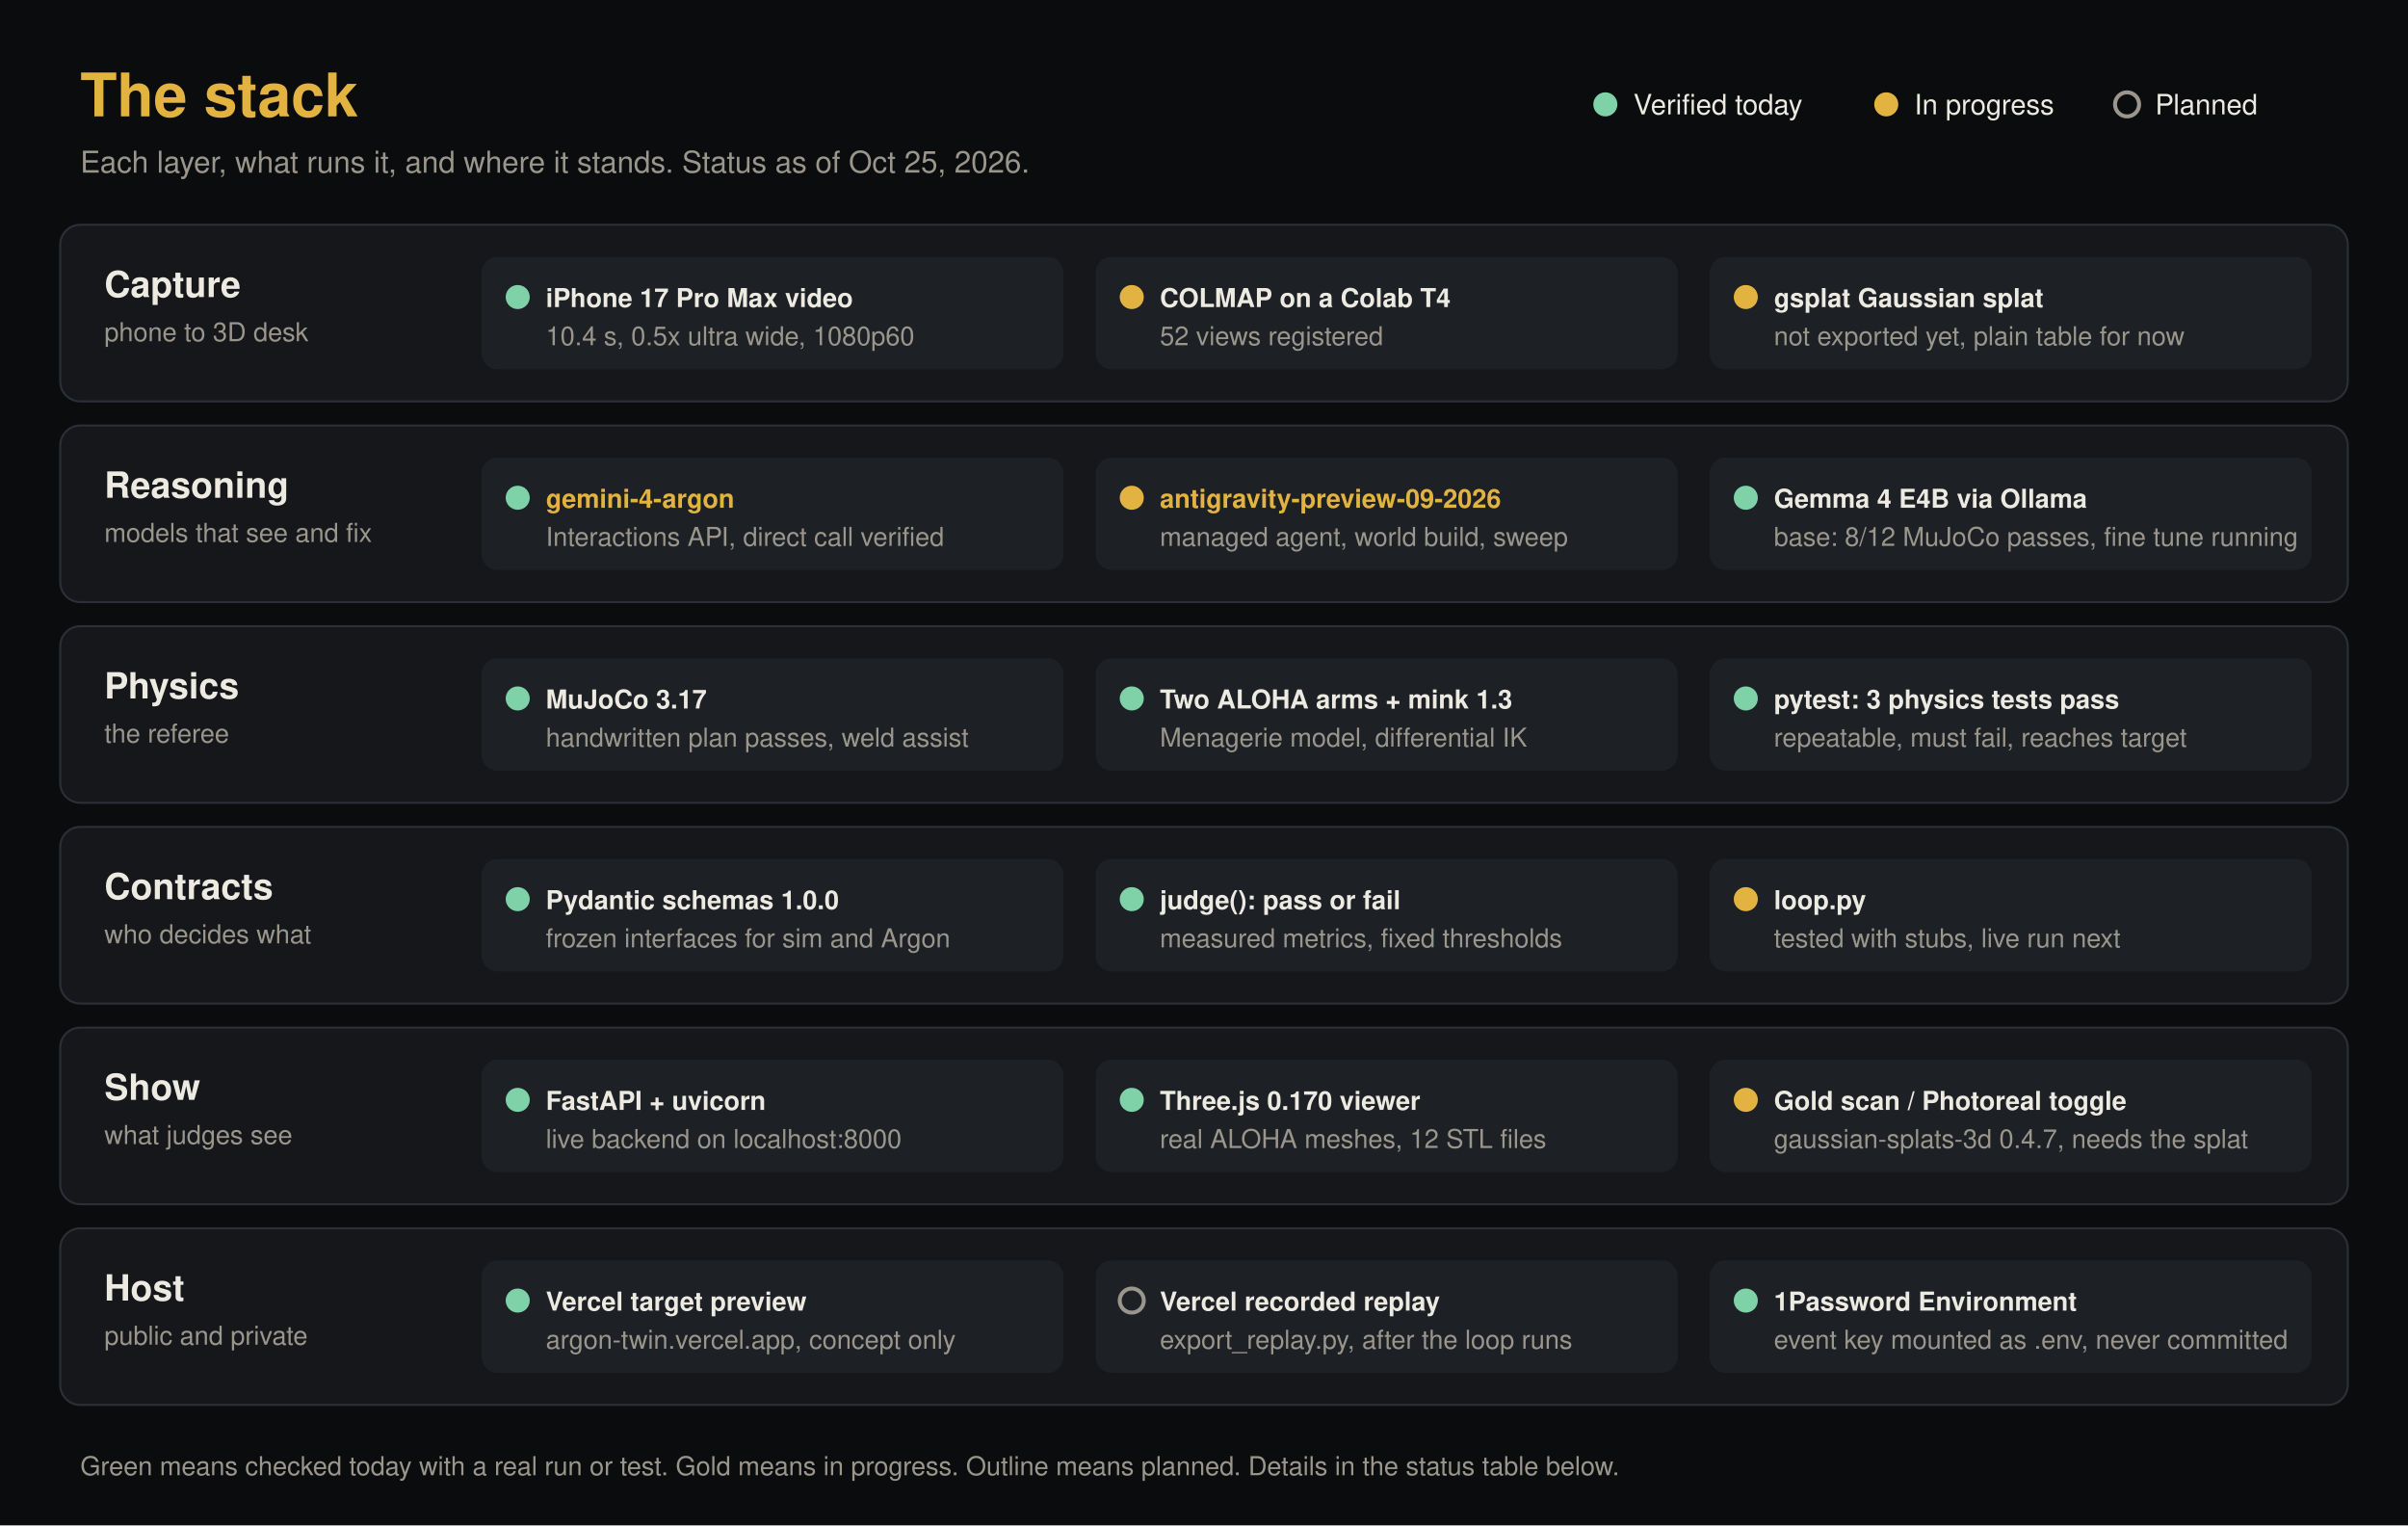
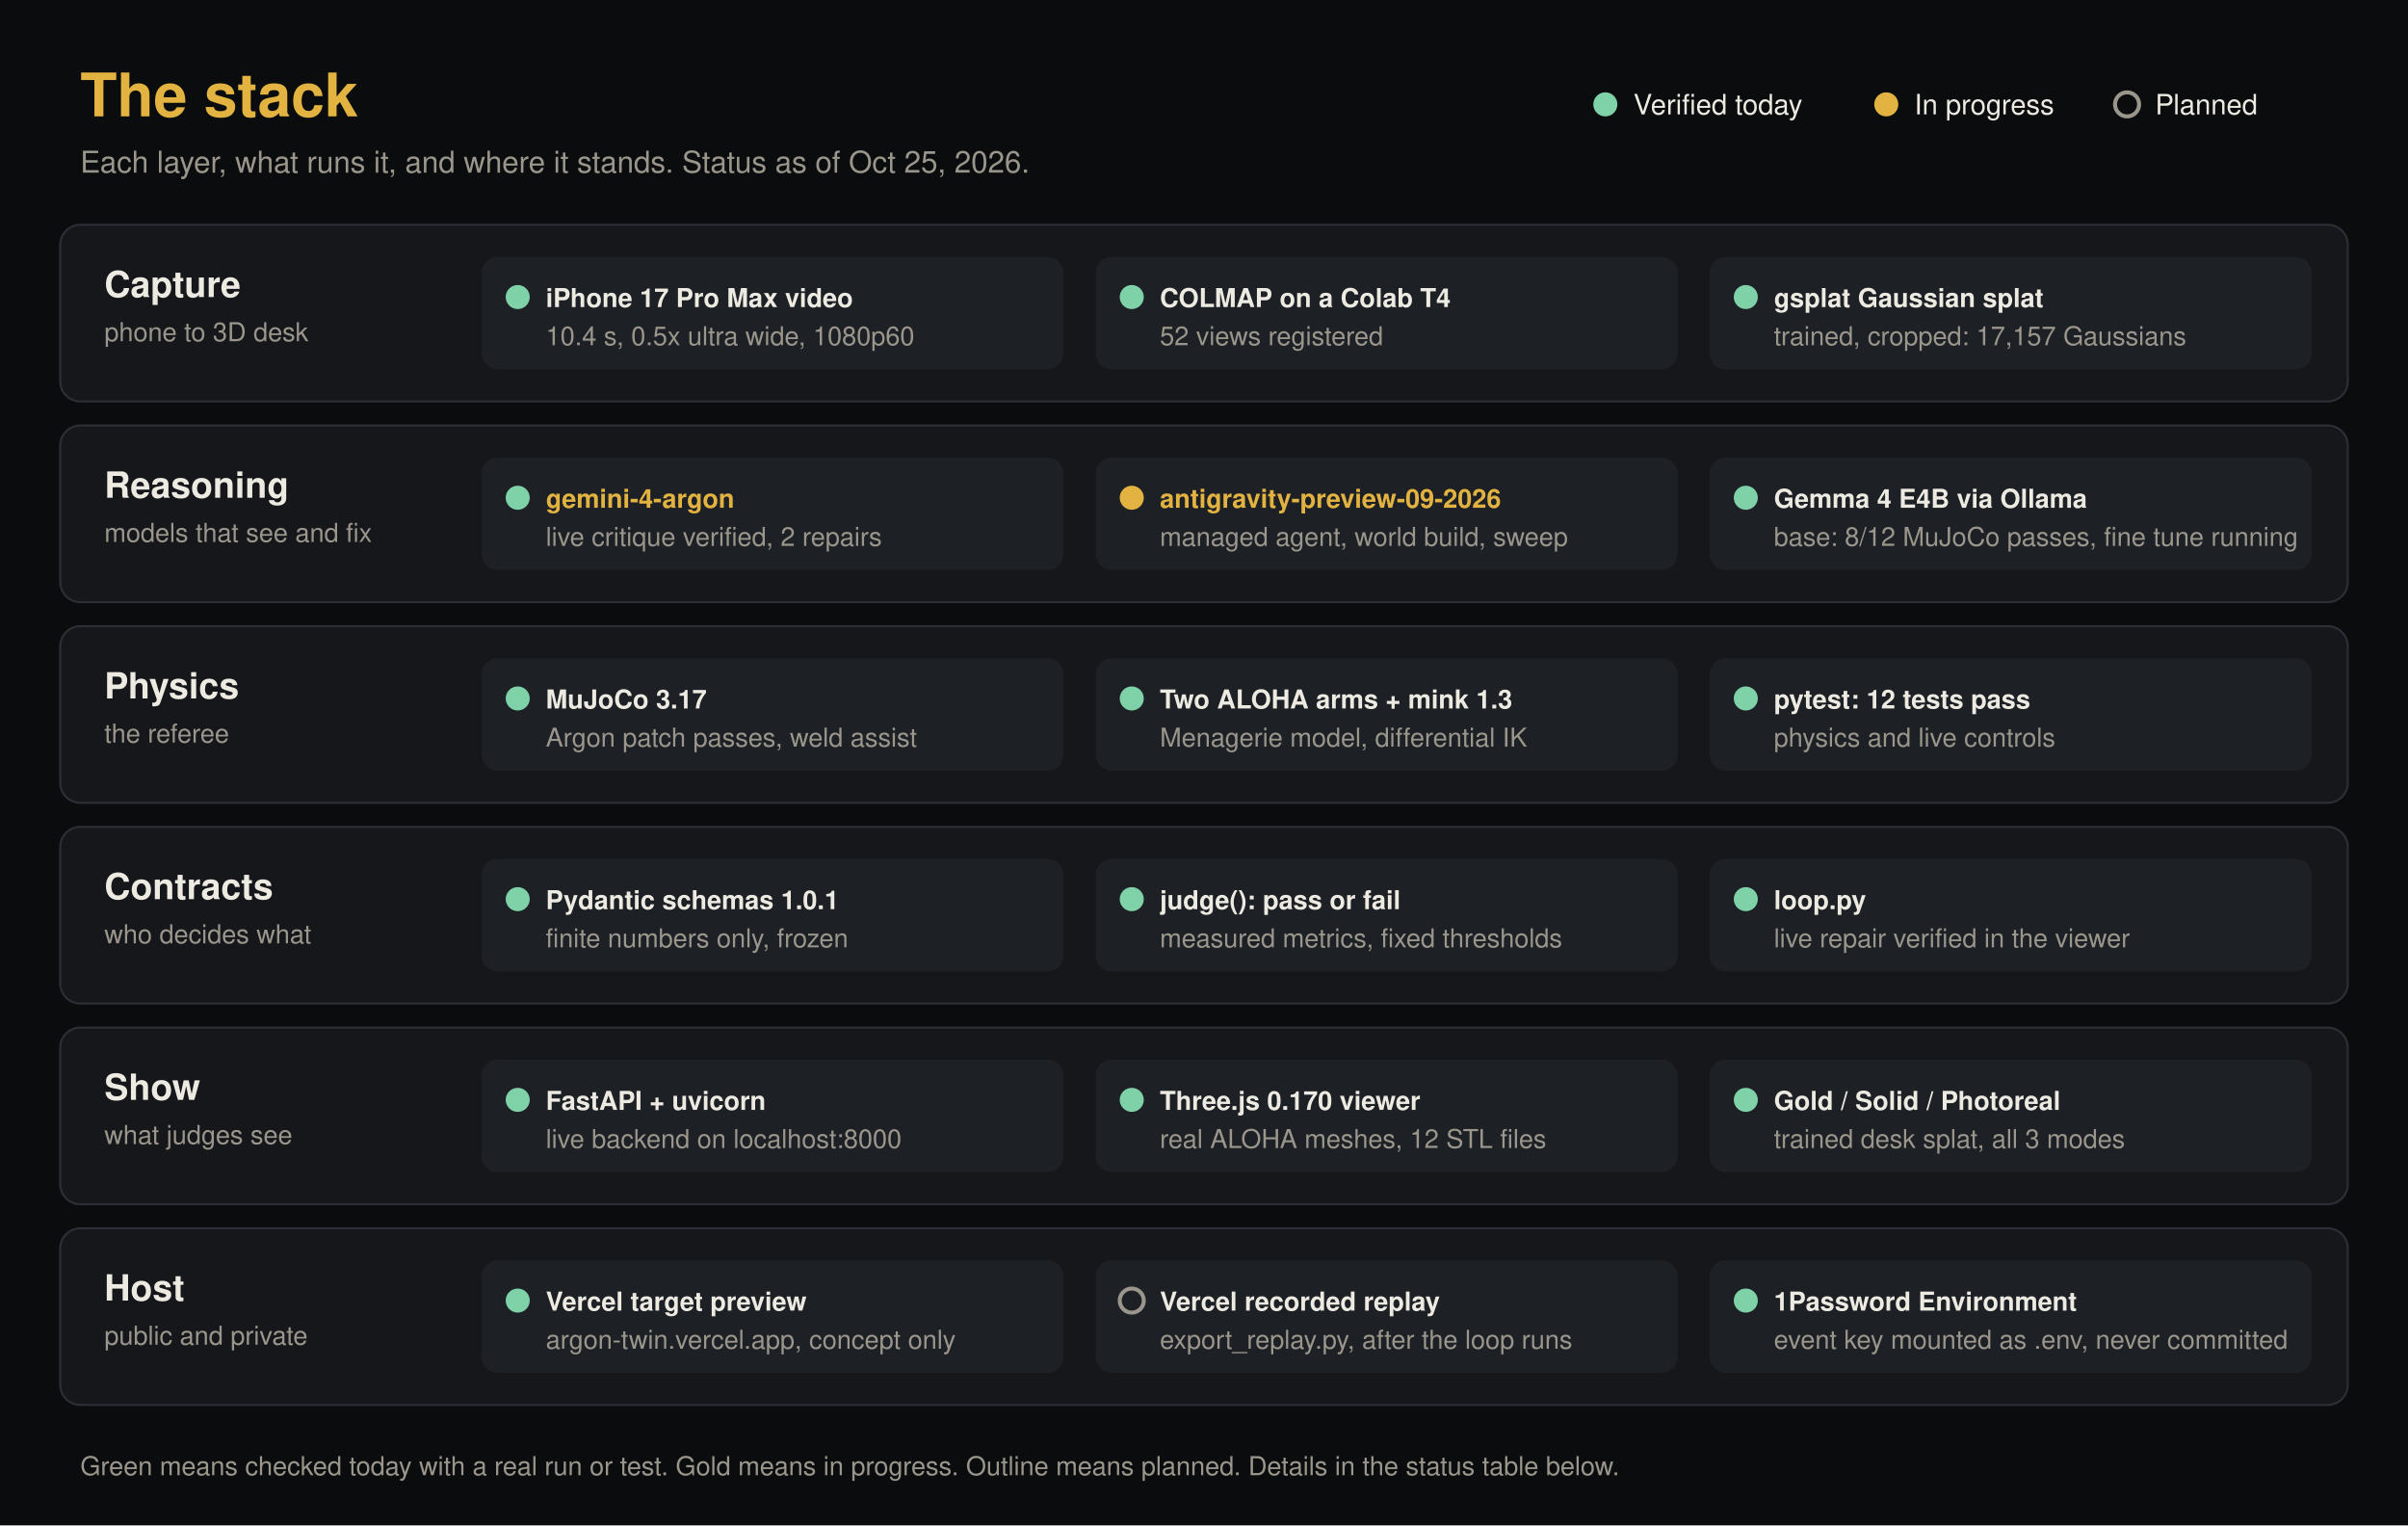
<svg xmlns="http://www.w3.org/2000/svg" viewBox="0 0 1200 760" width="1200" height="760" font-family="-apple-system, 'Helvetica Neue', Helvetica, Arial, sans-serif">
  <rect width="1200" height="760" fill="#0b0c0e" />
  <text x="40" y="58" font-size="30" font-weight="800" fill="#e3b341">The stack</text>
  <text x="40" y="86" font-size="15" fill="#9a968c">Each layer, what runs it, and where it stands. Status as of Oct 25, 2026.</text>
  <g font-size="14" fill="#edeae2">
    <circle cx="800" cy="52" r="6" fill="#7fd1a8" />
    <text x="814" y="57">Verified today</text>
    <circle cx="940" cy="52" r="6" fill="#e3b341" />
    <text x="954" y="57">In progress</text>
    <circle cx="1060" cy="52" r="6" fill="none" stroke="#9a968c" stroke-width="2" />
    <text x="1074" y="57">Planned</text>
  </g>
  <g font-size="13">
    <rect x="30" y="112" width="1140" height="88" rx="10" fill="#15171b" stroke="#2c3036" />
    <text x="52" y="148" font-size="18" font-weight="700" fill="#edeae2">Capture</text>
    <text x="52" y="170" fill="#9a968c">phone to 3D desk</text>
    <g transform="translate(240,128)">
      <rect width="290" height="56" rx="8" fill="#1d2025" />
      <circle cx="18" cy="20" r="6" fill="#7fd1a8" />
      <text x="32" y="25" font-weight="700" fill="#edeae2">iPhone 17 Pro Max video</text>
      <text x="32" y="44" fill="#9a968c">10.4 s, 0.5x ultra wide, 1080p60</text>
    </g>
    <g transform="translate(546,128)">
      <rect width="290" height="56" rx="8" fill="#1d2025" />
-       <circle cx="18" cy="20" r="6" fill="#e3b341" />
+       <circle cx="18" cy="20" r="6" fill="#7fd1a8" />
      <text x="32" y="25" font-weight="700" fill="#edeae2">COLMAP on a Colab T4</text>
      <text x="32" y="44" fill="#9a968c">52 views registered</text>
    </g>
    <g transform="translate(852,128)">
      <rect width="300" height="56" rx="8" fill="#1d2025" />
-       <circle cx="18" cy="20" r="6" fill="#e3b341" />
+       <circle cx="18" cy="20" r="6" fill="#7fd1a8" />
      <text x="32" y="25" font-weight="700" fill="#edeae2">gsplat Gaussian splat</text>
-       <text x="32" y="44" fill="#9a968c">not exported yet, plain table for now</text>
+       <text x="32" y="44" fill="#9a968c">trained, cropped: 17,157 Gaussians</text>
    </g>
    <rect x="30" y="212" width="1140" height="88" rx="10" fill="#15171b" stroke="#2c3036" />
    <text x="52" y="248" font-size="18" font-weight="700" fill="#edeae2">Reasoning</text>
    <text x="52" y="270" fill="#9a968c">models that see and fix</text>
    <g transform="translate(240,228)">
      <rect width="290" height="56" rx="8" fill="#1d2025" />
      <circle cx="18" cy="20" r="6" fill="#7fd1a8" />
      <text x="32" y="25" font-weight="700" fill="#e3b341">gemini-4-argon</text>
-       <text x="32" y="44" fill="#9a968c">Interactions API, direct call verified</text>
+       <text x="32" y="44" fill="#9a968c">live critique verified, 2 repairs</text>
    </g>
    <g transform="translate(546,228)">
      <rect width="290" height="56" rx="8" fill="#1d2025" />
      <circle cx="18" cy="20" r="6" fill="#e3b341" />
      <text x="32" y="25" font-weight="700" fill="#e3b341">antigravity-preview-09-2026</text>
      <text x="32" y="44" fill="#9a968c">managed agent, world build, sweep</text>
    </g>
    <g transform="translate(852,228)">
      <rect width="300" height="56" rx="8" fill="#1d2025" />
      <circle cx="18" cy="20" r="6" fill="#7fd1a8" />
      <text x="32" y="25" font-weight="700" fill="#edeae2">Gemma 4 E4B via Ollama</text>
      <text x="32" y="44" fill="#9a968c">base: 8/12 MuJoCo passes, fine tune running</text>
    </g>
    <rect x="30" y="312" width="1140" height="88" rx="10" fill="#15171b" stroke="#2c3036" />
    <text x="52" y="348" font-size="18" font-weight="700" fill="#edeae2">Physics</text>
    <text x="52" y="370" fill="#9a968c">the referee</text>
    <g transform="translate(240,328)">
      <rect width="290" height="56" rx="8" fill="#1d2025" />
      <circle cx="18" cy="20" r="6" fill="#7fd1a8" />
      <text x="32" y="25" font-weight="700" fill="#edeae2">MuJoCo 3.17</text>
-       <text x="32" y="44" fill="#9a968c">handwritten plan passes, weld assist</text>
+       <text x="32" y="44" fill="#9a968c">Argon patch passes, weld assist</text>
    </g>
    <g transform="translate(546,328)">
      <rect width="290" height="56" rx="8" fill="#1d2025" />
      <circle cx="18" cy="20" r="6" fill="#7fd1a8" />
      <text x="32" y="25" font-weight="700" fill="#edeae2">Two ALOHA arms + mink 1.3</text>
      <text x="32" y="44" fill="#9a968c">Menagerie model, differential IK</text>
    </g>
    <g transform="translate(852,328)">
      <rect width="300" height="56" rx="8" fill="#1d2025" />
      <circle cx="18" cy="20" r="6" fill="#7fd1a8" />
-       <text x="32" y="25" font-weight="700" fill="#edeae2">pytest: 3 physics tests pass</text>
-       <text x="32" y="44" fill="#9a968c">repeatable, must fail, reaches target</text>
+       <text x="32" y="25" font-weight="700" fill="#edeae2">pytest: 12 tests pass</text>
+       <text x="32" y="44" fill="#9a968c">physics and live controls</text>
    </g>
    <rect x="30" y="412" width="1140" height="88" rx="10" fill="#15171b" stroke="#2c3036" />
    <text x="52" y="448" font-size="18" font-weight="700" fill="#edeae2">Contracts</text>
    <text x="52" y="470" fill="#9a968c">who decides what</text>
    <g transform="translate(240,428)">
      <rect width="290" height="56" rx="8" fill="#1d2025" />
      <circle cx="18" cy="20" r="6" fill="#7fd1a8" />
-       <text x="32" y="25" font-weight="700" fill="#edeae2">Pydantic schemas 1.0.0</text>
-       <text x="32" y="44" fill="#9a968c">frozen interfaces for sim and Argon</text>
+       <text x="32" y="25" font-weight="700" fill="#edeae2">Pydantic schemas 1.0.1</text>
+       <text x="32" y="44" fill="#9a968c">finite numbers only, frozen</text>
    </g>
    <g transform="translate(546,428)">
      <rect width="290" height="56" rx="8" fill="#1d2025" />
      <circle cx="18" cy="20" r="6" fill="#7fd1a8" />
      <text x="32" y="25" font-weight="700" fill="#edeae2">judge(): pass or fail</text>
      <text x="32" y="44" fill="#9a968c">measured metrics, fixed thresholds</text>
    </g>
    <g transform="translate(852,428)">
      <rect width="300" height="56" rx="8" fill="#1d2025" />
-       <circle cx="18" cy="20" r="6" fill="#e3b341" />
+       <circle cx="18" cy="20" r="6" fill="#7fd1a8" />
      <text x="32" y="25" font-weight="700" fill="#edeae2">loop.py</text>
-       <text x="32" y="44" fill="#9a968c">tested with stubs, live run next</text>
+       <text x="32" y="44" fill="#9a968c">live repair verified in the viewer</text>
    </g>
    <rect x="30" y="512" width="1140" height="88" rx="10" fill="#15171b" stroke="#2c3036" />
    <text x="52" y="548" font-size="18" font-weight="700" fill="#edeae2">Show</text>
    <text x="52" y="570" fill="#9a968c">what judges see</text>
    <g transform="translate(240,528)">
      <rect width="290" height="56" rx="8" fill="#1d2025" />
      <circle cx="18" cy="20" r="6" fill="#7fd1a8" />
      <text x="32" y="25" font-weight="700" fill="#edeae2">FastAPI + uvicorn</text>
      <text x="32" y="44" fill="#9a968c">live backend on localhost:8000</text>
    </g>
    <g transform="translate(546,528)">
      <rect width="290" height="56" rx="8" fill="#1d2025" />
      <circle cx="18" cy="20" r="6" fill="#7fd1a8" />
      <text x="32" y="25" font-weight="700" fill="#edeae2">Three.js 0.170 viewer</text>
      <text x="32" y="44" fill="#9a968c">real ALOHA meshes, 12 STL files</text>
    </g>
    <g transform="translate(852,528)">
      <rect width="300" height="56" rx="8" fill="#1d2025" />
-       <circle cx="18" cy="20" r="6" fill="#e3b341" />
-       <text x="32" y="25" font-weight="700" fill="#edeae2">Gold scan / Photoreal toggle</text>
-       <text x="32" y="44" fill="#9a968c">gaussian-splats-3d 0.4.7, needs the splat</text>
+       <circle cx="18" cy="20" r="6" fill="#7fd1a8" />
+       <text x="32" y="25" font-weight="700" fill="#edeae2">Gold / Solid / Photoreal</text>
+       <text x="32" y="44" fill="#9a968c">trained desk splat, all 3 modes</text>
    </g>
    <rect x="30" y="612" width="1140" height="88" rx="10" fill="#15171b" stroke="#2c3036" />
    <text x="52" y="648" font-size="18" font-weight="700" fill="#edeae2">Host</text>
    <text x="52" y="670" fill="#9a968c">public and private</text>
    <g transform="translate(240,628)">
      <rect width="290" height="56" rx="8" fill="#1d2025" />
      <circle cx="18" cy="20" r="6" fill="#7fd1a8" />
      <text x="32" y="25" font-weight="700" fill="#edeae2">Vercel target preview</text>
      <text x="32" y="44" fill="#9a968c">argon-twin.vercel.app, concept only</text>
    </g>
    <g transform="translate(546,628)">
      <rect width="290" height="56" rx="8" fill="#1d2025" />
      <circle cx="18" cy="20" r="6" fill="none" stroke="#9a968c" stroke-width="2" />
      <text x="32" y="25" font-weight="700" fill="#edeae2">Vercel recorded replay</text>
      <text x="32" y="44" fill="#9a968c">export_replay.py, after the loop runs</text>
    </g>
    <g transform="translate(852,628)">
      <rect width="300" height="56" rx="8" fill="#1d2025" />
      <circle cx="18" cy="20" r="6" fill="#7fd1a8" />
      <text x="32" y="25" font-weight="700" fill="#edeae2">1Password Environment</text>
      <text x="32" y="44" fill="#9a968c">event key mounted as .env, never committed</text>
    </g>
  </g>
  <text x="40" y="735" font-size="13" fill="#9a968c">Green means checked today with a real run or test. Gold means in progress. Outline means planned. Details in the status table below.</text>
</svg>
